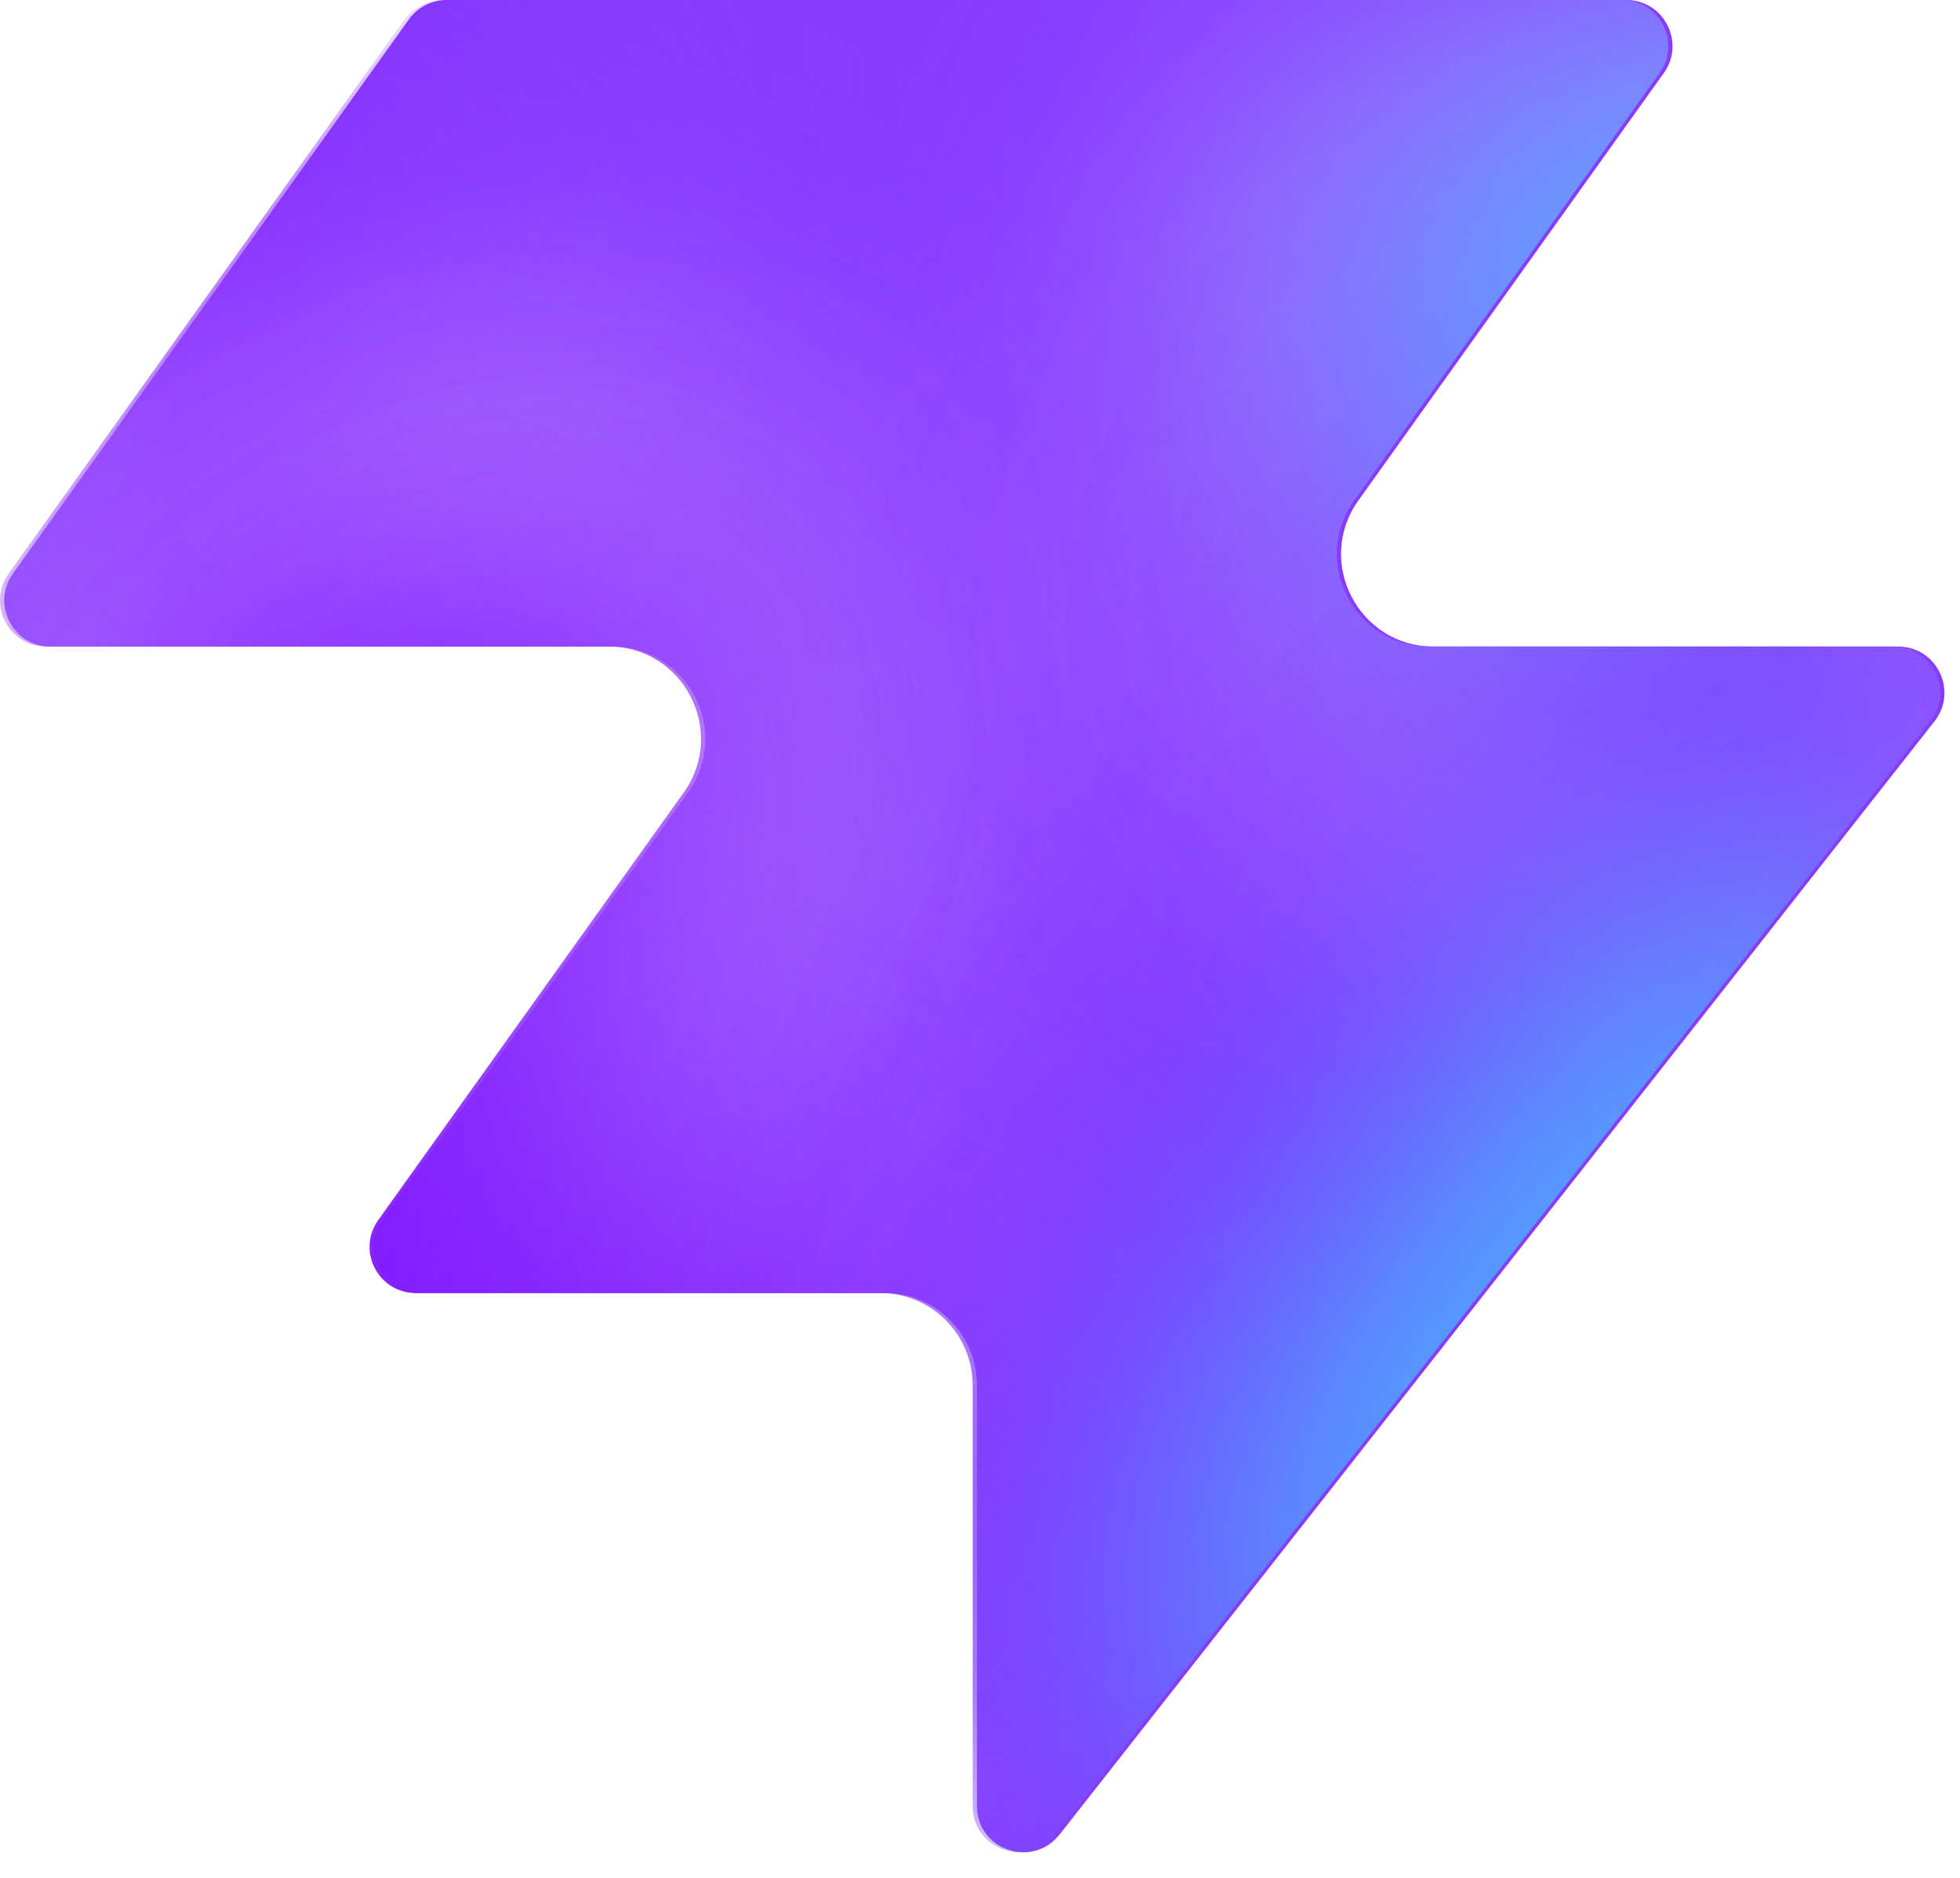
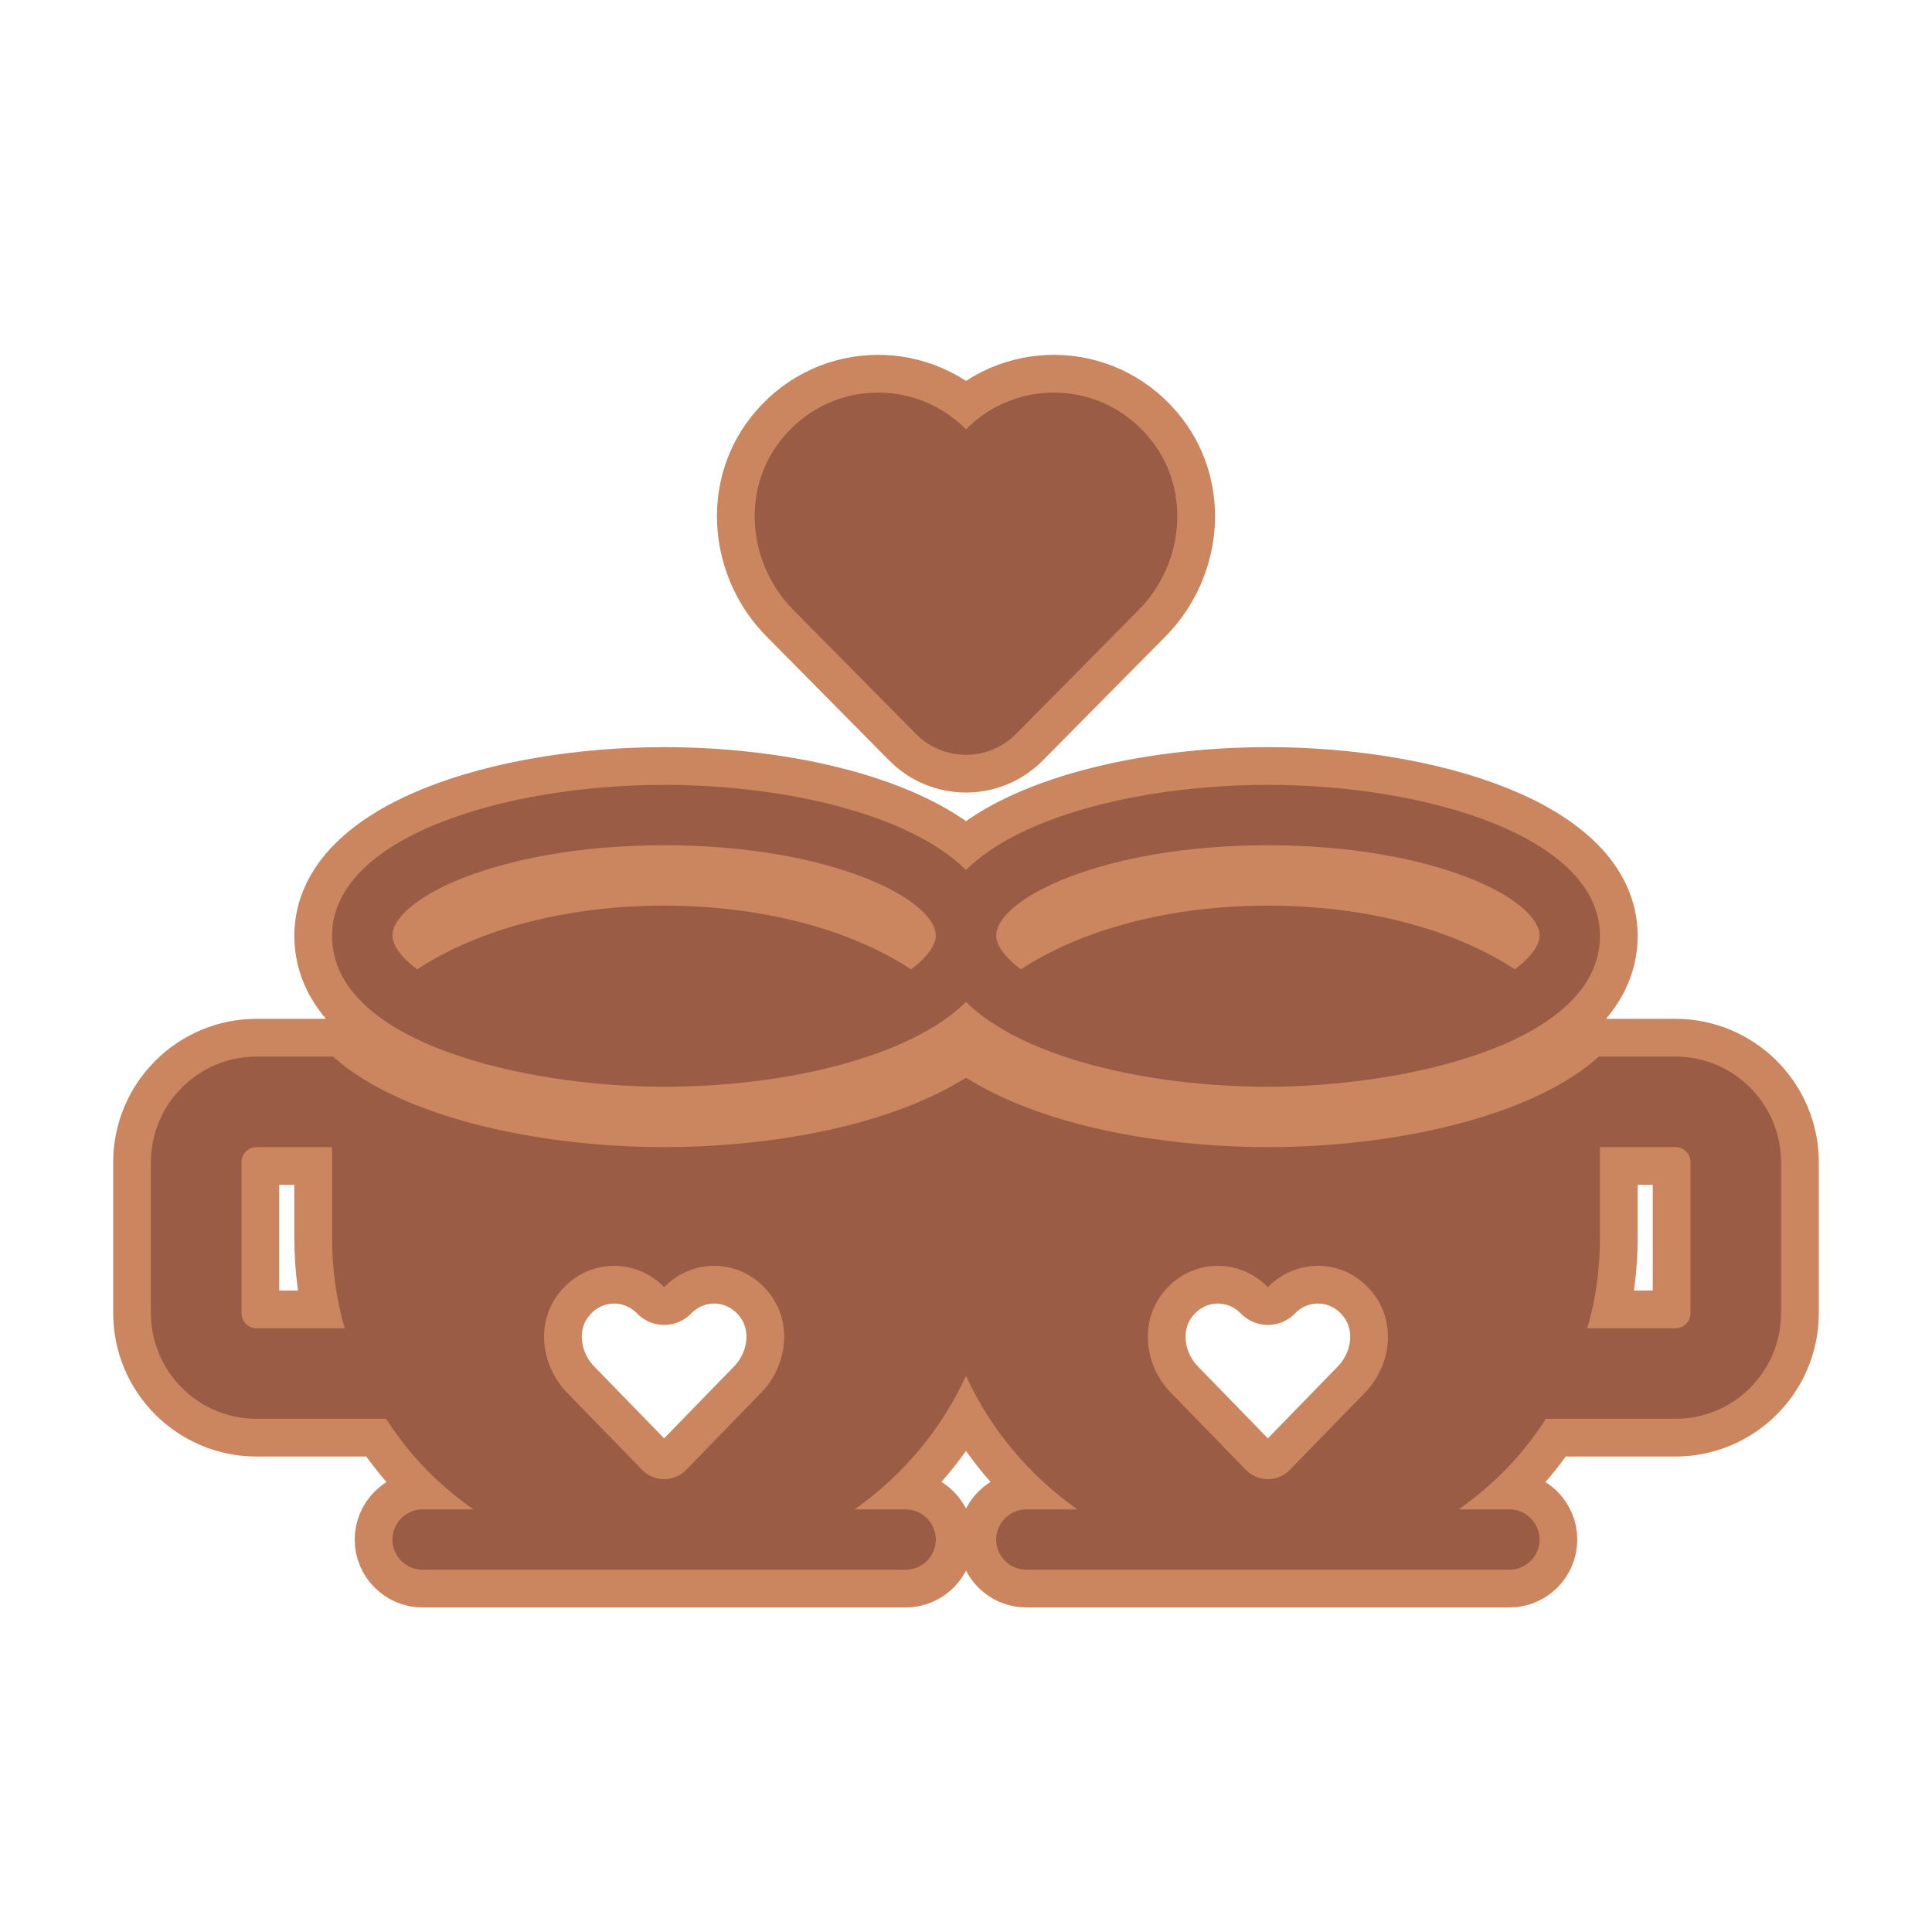
- <svg xmlns="http://www.w3.org/2000/svg" width="48" height="46" fill="none" viewBox="0 0 48 46">
-   <path fill="#863bff" d="M25.946 44.938c-.664.845-2.021.375-2.021-.698V33.937a2.26 2.26 0 0 0-2.262-2.262H10.287c-.92 0-1.456-1.04-.92-1.788l7.48-10.471c1.07-1.497 0-3.578-1.842-3.578H1.237c-.92 0-1.456-1.04-.92-1.788L10.013.474c.214-.297.556-.474.92-.474h28.894c.92 0 1.456 1.04.92 1.788l-7.48 10.471c-1.07 1.498 0 3.579 1.842 3.579h11.377c.943 0 1.473 1.088.89 1.83L25.947 44.94z" style="fill:#863bff;fill:color(display-p3 .525 .23 1);fill-opacity:1" />
-   <mask id="a" width="48" height="46" x="0" y="0" maskUnits="userSpaceOnUse" style="mask-type:alpha">
-     <path fill="#000" d="M25.842 44.938c-.664.844-2.021.375-2.021-.698V33.937a2.26 2.26 0 0 0-2.262-2.262H10.183c-.92 0-1.456-1.04-.92-1.788l7.48-10.471c1.07-1.498 0-3.579-1.842-3.579H1.133c-.92 0-1.456-1.04-.92-1.787L9.91.473c.214-.297.556-.474.92-.474h28.894c.92 0 1.456 1.04.92 1.788l-7.48 10.471c-1.07 1.498 0 3.578 1.842 3.578h11.377c.943 0 1.473 1.088.89 1.832L25.843 44.94z" style="fill:#000;fill-opacity:1" />
-   </mask>
-   <g mask="url(#a)">
-     <g filter="url(#b)">
-       <ellipse cx="5.508" cy="14.704" fill="#ede6ff" rx="5.508" ry="14.704" style="fill:#ede6ff;fill:color(display-p3 .927 .903 1);fill-opacity:1" transform="matrix(.00324 1 1 -.00324 -4.47 31.516)" />
+ <svg xmlns="http://www.w3.org/2000/svg" fill="#9a5c44" width="64px" height="64px" viewBox="0 0 512.00 512.00" version="1.1" xml:space="preserve" stroke="#9a5c44" stroke-width="0.005">
+   <g id="SVGRepo_bgCarrier" stroke-width="0" />
+   <g id="SVGRepo_tracerCarrier" stroke-linecap="round" stroke-linejoin="round" stroke="#cb865f" stroke-width="20">
+     <g id="coffee-cups-tea-love-heart">
+       <path d="M210.239,161.63c-11.85-11.979-13.889-31.229-3.614-44.605c12.414-16.161,35.529-17.243,49.375-3.245 c13.847-13.998,36.961-12.917,49.375,3.245c10.275,13.375,8.235,32.626-3.614,44.605l-32.5,32.855 c-7.318,7.398-19.204,7.398-26.522,0L210.239,161.63z M88,248c0-26,45.36-40,88-40c31.84,0,65.12,7.76,80,22.56 c14.88-14.8,48.16-22.56,80-22.56c42.64,0,88,14,88,40c0,28.56-51.68,40-88,40c-32.08,0-65.2-7.84-80-22.48 C241.2,280.16,208.08,288,176,288C139.68,288,88,276.56,88,248z M264,248c0,3.28,3.92,6.96,6.56,8.88 c16.48-10.8,40-16.88,65.44-16.88c25.52,0,48.96,6.08,65.44,16.88c2.64-1.92,6.56-5.6,6.56-8.88c0-9.76-28.08-24-72-24 S264,238.24,264,248z M104,248c0,3.28,3.92,6.96,6.56,8.88C127.04,246.08,150.48,240,176,240c25.44,0,48.96,6.08,65.44,16.88 c2.64-1.92,6.56-5.6,6.56-8.88c0-9.76-28.08-24-72-24S104,238.24,104,248z M472,308v40c0,15.44-12.56,28-28,28h-34.32 c-6.56,10.08-13.76,17.36-23.12,24H400c4.4,0,8,3.6,8,8s-3.6,8-8,8H272c-4.4,0-8-3.6-8-8s3.6-8,8-8h13.52 c-12.72-8.96-22.96-21.12-29.52-35.36c-6.56,14.24-16.8,26.4-29.52,35.36H240c4.4,0,8,3.6,8,8s-3.6,8-8,8H112c-4.4,0-8-3.6-8-8 s3.6-8,8-8h13.44c-9.36-6.64-16.56-13.92-23.12-24H68c-15.44,0-28-12.56-28-28v-40c0-15.44,12.56-28,28-28h20v-0.16 c0.08,0.08,0.16,0.16,0.24,0.16c18.16,16.24,54.8,24,87.76,24c22.32,0,50.48-3.6,72-14c2.8-1.36,5.44-2.8,8-4.4 c2.56,1.6,5.2,3.04,8,4.4c21.52,10.4,49.68,14,72,14c32.96,0,69.6-7.76,87.76-24c0.08,0,0.16-0.08,0.24-0.16V280h20 C459.44,280,472,292.56,472,308z M91.36,352c-2.24-7.6-3.36-15.68-3.36-24v-24H68c-2.24,0-4,1.76-4,4v40c0,2.24,1.76,4,4,4H91.36z M203.76,342.56c-7.12-8.96-20-9.44-27.76-1.44c-7.76-8-20.64-7.52-27.76,1.44c-6.32,7.84-4.96,19.36,2.08,26.56l19.92,20.48 c3.2,3.2,8.32,3.2,11.52,0l19.92-20.48C208.72,361.92,210.08,350.4,203.76,342.56z M363.76,342.56c-7.12-8.96-20-9.44-27.76-1.44 c-7.76-8-20.64-7.52-27.76,1.44c-6.32,7.84-4.96,19.36,2.08,26.56l19.92,20.48c3.2,3.2,8.32,3.2,11.52,0l19.92-20.48 C368.72,361.92,370.08,350.4,363.76,342.56z M448,308c0-2.24-1.76-4-4-4h-20v24c0,8.32-1.12,16.4-3.36,24H444c2.24,0,4-1.76,4-4 V308z" />
    </g>
-     <g filter="url(#c)">
-       <ellipse cx="10.399" cy="29.851" fill="#ede6ff" rx="10.399" ry="29.851" style="fill:#ede6ff;fill:color(display-p3 .927 .903 1);fill-opacity:1" transform="matrix(.00324 1 1 -.00324 -39.328 7.883)" />
+     <g id="Layer_1" />
+   </g>
+   <g id="SVGRepo_iconCarrier">
+     <g id="coffee-cups-tea-love-heart">
+       <path d="M210.239,161.63c-11.85-11.979-13.889-31.229-3.614-44.605c12.414-16.161,35.529-17.243,49.375-3.245 c13.847-13.998,36.961-12.917,49.375,3.245c10.275,13.375,8.235,32.626-3.614,44.605l-32.5,32.855 c-7.318,7.398-19.204,7.398-26.522,0L210.239,161.63z M88,248c0-26,45.36-40,88-40c31.84,0,65.12,7.76,80,22.56 c14.88-14.8,48.16-22.56,80-22.56c42.64,0,88,14,88,40c0,28.56-51.68,40-88,40c-32.08,0-65.2-7.84-80-22.48 C241.2,280.16,208.08,288,176,288C139.68,288,88,276.56,88,248z M264,248c0,3.28,3.92,6.96,6.56,8.88 c16.48-10.8,40-16.88,65.44-16.88c25.52,0,48.96,6.08,65.44,16.88c2.64-1.92,6.56-5.6,6.56-8.88c0-9.76-28.08-24-72-24 S264,238.24,264,248z M104,248c0,3.28,3.92,6.96,6.56,8.88C127.04,246.08,150.48,240,176,240c25.44,0,48.96,6.08,65.44,16.88 c2.64-1.92,6.56-5.6,6.56-8.88c0-9.76-28.08-24-72-24S104,238.24,104,248z M472,308v40c0,15.44-12.56,28-28,28h-34.32 c-6.56,10.08-13.76,17.36-23.12,24H400c4.4,0,8,3.6,8,8s-3.6,8-8,8H272c-4.4,0-8-3.6-8-8s3.6-8,8-8h13.52 c-12.72-8.96-22.96-21.12-29.52-35.36c-6.56,14.24-16.8,26.4-29.52,35.36H240c4.4,0,8,3.6,8,8s-3.6,8-8,8H112c-4.4,0-8-3.6-8-8 s3.6-8,8-8h13.44c-9.36-6.64-16.56-13.92-23.12-24H68c-15.44,0-28-12.56-28-28v-40c0-15.44,12.56-28,28-28h20v-0.16 c0.08,0.08,0.16,0.16,0.24,0.16c18.16,16.24,54.8,24,87.76,24c22.32,0,50.48-3.6,72-14c2.8-1.36,5.44-2.8,8-4.4 c2.56,1.6,5.2,3.04,8,4.4c21.52,10.4,49.68,14,72,14c32.96,0,69.6-7.76,87.76-24c0.08,0,0.16-0.08,0.24-0.16V280h20 C459.44,280,472,292.56,472,308z M91.36,352c-2.24-7.6-3.36-15.68-3.36-24v-24H68c-2.24,0-4,1.76-4,4v40c0,2.24,1.76,4,4,4H91.36z M203.76,342.56c-7.12-8.96-20-9.44-27.76-1.44c-7.76-8-20.64-7.52-27.76,1.44c-6.32,7.84-4.96,19.36,2.08,26.56l19.92,20.48 c3.2,3.2,8.32,3.2,11.52,0l19.92-20.48C208.72,361.92,210.08,350.4,203.76,342.56z M363.76,342.56c-7.12-8.96-20-9.44-27.76-1.44 c-7.76-8-20.64-7.52-27.76,1.44c-6.32,7.84-4.96,19.36,2.08,26.56l19.92,20.48c3.2,3.2,8.32,3.2,11.52,0l19.92-20.48 C368.72,361.92,370.08,350.4,363.76,342.56z M448,308c0-2.24-1.76-4-4-4h-20v24c0,8.32-1.12,16.4-3.36,24H444c2.24,0,4-1.76,4-4 V308z" />
    </g>
-     <g filter="url(#d)">
-       <ellipse cx="5.508" cy="30.487" fill="#7e14ff" rx="5.508" ry="30.487" style="fill:#7e14ff;fill:color(display-p3 .492 .077 1);fill-opacity:1" transform="rotate(89.814 -25.913 -14.639)scale(1 -1)" />
-     </g>
-     <g filter="url(#e)">
-       <ellipse cx="5.508" cy="30.599" fill="#7e14ff" rx="5.508" ry="30.599" style="fill:#7e14ff;fill:color(display-p3 .492 .077 1);fill-opacity:1" transform="rotate(89.814 -32.644 -3.334)scale(1 -1)" />
-     </g>
-     <g filter="url(#f)">
-       <ellipse cx="5.508" cy="30.599" fill="#7e14ff" rx="5.508" ry="30.599" style="fill:#7e14ff;fill:color(display-p3 .492 .077 1);fill-opacity:1" transform="matrix(.00324 1 1 -.00324 -34.34 30.47)" />
-     </g>
-     <g filter="url(#g)">
-       <ellipse cx="14.072" cy="22.078" fill="#ede6ff" rx="14.072" ry="22.078" style="fill:#ede6ff;fill:color(display-p3 .927 .903 1);fill-opacity:1" transform="rotate(93.35 24.506 48.493)scale(-1 1)" />
-     </g>
-     <g filter="url(#h)">
-       <ellipse cx="3.47" cy="21.501" fill="#7e14ff" rx="3.47" ry="21.501" style="fill:#7e14ff;fill:color(display-p3 .492 .077 1);fill-opacity:1" transform="rotate(89.009 28.708 47.59)scale(-1 1)" />
-     </g>
-     <g filter="url(#i)">
-       <ellipse cx="3.47" cy="21.501" fill="#7e14ff" rx="3.47" ry="21.501" style="fill:#7e14ff;fill:color(display-p3 .492 .077 1);fill-opacity:1" transform="rotate(89.009 28.708 47.59)scale(-1 1)" />
-     </g>
-     <g filter="url(#j)">
-       <ellipse cx=".387" cy="8.972" fill="#7e14ff" rx="4.407" ry="29.108" style="fill:#7e14ff;fill:color(display-p3 .492 .077 1);fill-opacity:1" transform="rotate(39.51 .387 8.972)" />
-     </g>
-     <g filter="url(#k)">
-       <ellipse cx="47.523" cy="-6.092" fill="#7e14ff" rx="4.407" ry="29.108" style="fill:#7e14ff;fill:color(display-p3 .492 .077 1);fill-opacity:1" transform="rotate(37.892 47.523 -6.092)" />
-     </g>
-     <g filter="url(#l)">
-       <ellipse cx="41.412" cy="6.333" fill="#47bfff" rx="5.971" ry="9.665" style="fill:#47bfff;fill:color(display-p3 .28 .748 1);fill-opacity:1" transform="rotate(37.892 41.412 6.333)" />
-     </g>
-     <g filter="url(#m)">
-       <ellipse cx="-1.879" cy="38.332" fill="#7e14ff" rx="4.407" ry="29.108" style="fill:#7e14ff;fill:color(display-p3 .492 .077 1);fill-opacity:1" transform="rotate(37.892 -1.88 38.332)" />
-     </g>
-     <g filter="url(#n)">
-       <ellipse cx="-1.879" cy="38.332" fill="#7e14ff" rx="4.407" ry="29.108" style="fill:#7e14ff;fill:color(display-p3 .492 .077 1);fill-opacity:1" transform="rotate(37.892 -1.88 38.332)" />
-     </g>
-     <g filter="url(#o)">
-       <ellipse cx="35.651" cy="29.907" fill="#7e14ff" rx="4.407" ry="29.108" style="fill:#7e14ff;fill:color(display-p3 .492 .077 1);fill-opacity:1" transform="rotate(37.892 35.651 29.907)" />
-     </g>
-     <g filter="url(#p)">
-       <ellipse cx="38.418" cy="32.4" fill="#47bfff" rx="5.971" ry="15.297" style="fill:#47bfff;fill:color(display-p3 .28 .748 1);fill-opacity:1" transform="rotate(37.892 38.418 32.4)" />
-     </g>
+     <g id="Layer_1" />
  </g>
-   <defs>
-     <filter id="b" width="60.045" height="41.654" x="-19.77" y="16.149" color-interpolation-filters="sRGB" filterUnits="userSpaceOnUse">
-       <feFlood flood-opacity="0" result="BackgroundImageFix" />
-       <feBlend in="SourceGraphic" in2="BackgroundImageFix" result="shape" />
-       <feGaussianBlur result="effect1_foregroundBlur_2002_17158" stdDeviation="7.659" />
-     </filter>
-     <filter id="c" width="90.34" height="51.437" x="-54.613" y="-7.533" color-interpolation-filters="sRGB" filterUnits="userSpaceOnUse">
-       <feFlood flood-opacity="0" result="BackgroundImageFix" />
-       <feBlend in="SourceGraphic" in2="BackgroundImageFix" result="shape" />
-       <feGaussianBlur result="effect1_foregroundBlur_2002_17158" stdDeviation="7.659" />
-     </filter>
-     <filter id="d" width="79.355" height="29.4" x="-49.64" y="2.03" color-interpolation-filters="sRGB" filterUnits="userSpaceOnUse">
-       <feFlood flood-opacity="0" result="BackgroundImageFix" />
-       <feBlend in="SourceGraphic" in2="BackgroundImageFix" result="shape" />
-       <feGaussianBlur result="effect1_foregroundBlur_2002_17158" stdDeviation="4.596" />
-     </filter>
-     <filter id="e" width="79.579" height="29.4" x="-45.045" y="20.029" color-interpolation-filters="sRGB" filterUnits="userSpaceOnUse">
-       <feFlood flood-opacity="0" result="BackgroundImageFix" />
-       <feBlend in="SourceGraphic" in2="BackgroundImageFix" result="shape" />
-       <feGaussianBlur result="effect1_foregroundBlur_2002_17158" stdDeviation="4.596" />
-     </filter>
-     <filter id="f" width="79.579" height="29.4" x="-43.513" y="21.178" color-interpolation-filters="sRGB" filterUnits="userSpaceOnUse">
-       <feFlood flood-opacity="0" result="BackgroundImageFix" />
-       <feBlend in="SourceGraphic" in2="BackgroundImageFix" result="shape" />
-       <feGaussianBlur result="effect1_foregroundBlur_2002_17158" stdDeviation="4.596" />
-     </filter>
-     <filter id="g" width="74.749" height="58.852" x="15.756" y="-17.901" color-interpolation-filters="sRGB" filterUnits="userSpaceOnUse">
-       <feFlood flood-opacity="0" result="BackgroundImageFix" />
-       <feBlend in="SourceGraphic" in2="BackgroundImageFix" result="shape" />
-       <feGaussianBlur result="effect1_foregroundBlur_2002_17158" stdDeviation="7.659" />
-     </filter>
-     <filter id="h" width="61.377" height="25.362" x="23.548" y="2.284" color-interpolation-filters="sRGB" filterUnits="userSpaceOnUse">
-       <feFlood flood-opacity="0" result="BackgroundImageFix" />
-       <feBlend in="SourceGraphic" in2="BackgroundImageFix" result="shape" />
-       <feGaussianBlur result="effect1_foregroundBlur_2002_17158" stdDeviation="4.596" />
-     </filter>
-     <filter id="i" width="61.377" height="25.362" x="23.548" y="2.284" color-interpolation-filters="sRGB" filterUnits="userSpaceOnUse">
-       <feFlood flood-opacity="0" result="BackgroundImageFix" />
-       <feBlend in="SourceGraphic" in2="BackgroundImageFix" result="shape" />
-       <feGaussianBlur result="effect1_foregroundBlur_2002_17158" stdDeviation="4.596" />
-     </filter>
-     <filter id="j" width="56.045" height="63.649" x="-27.636" y="-22.853" color-interpolation-filters="sRGB" filterUnits="userSpaceOnUse">
-       <feFlood flood-opacity="0" result="BackgroundImageFix" />
-       <feBlend in="SourceGraphic" in2="BackgroundImageFix" result="shape" />
-       <feGaussianBlur result="effect1_foregroundBlur_2002_17158" stdDeviation="4.596" />
-     </filter>
-     <filter id="k" width="54.814" height="64.646" x="20.116" y="-38.415" color-interpolation-filters="sRGB" filterUnits="userSpaceOnUse">
-       <feFlood flood-opacity="0" result="BackgroundImageFix" />
-       <feBlend in="SourceGraphic" in2="BackgroundImageFix" result="shape" />
-       <feGaussianBlur result="effect1_foregroundBlur_2002_17158" stdDeviation="4.596" />
-     </filter>
-     <filter id="l" width="33.541" height="35.313" x="24.641" y="-11.323" color-interpolation-filters="sRGB" filterUnits="userSpaceOnUse">
-       <feFlood flood-opacity="0" result="BackgroundImageFix" />
-       <feBlend in="SourceGraphic" in2="BackgroundImageFix" result="shape" />
-       <feGaussianBlur result="effect1_foregroundBlur_2002_17158" stdDeviation="4.596" />
-     </filter>
-     <filter id="m" width="54.814" height="64.646" x="-29.286" y="6.009" color-interpolation-filters="sRGB" filterUnits="userSpaceOnUse">
-       <feFlood flood-opacity="0" result="BackgroundImageFix" />
-       <feBlend in="SourceGraphic" in2="BackgroundImageFix" result="shape" />
-       <feGaussianBlur result="effect1_foregroundBlur_2002_17158" stdDeviation="4.596" />
-     </filter>
-     <filter id="n" width="54.814" height="64.646" x="-29.286" y="6.009" color-interpolation-filters="sRGB" filterUnits="userSpaceOnUse">
-       <feFlood flood-opacity="0" result="BackgroundImageFix" />
-       <feBlend in="SourceGraphic" in2="BackgroundImageFix" result="shape" />
-       <feGaussianBlur result="effect1_foregroundBlur_2002_17158" stdDeviation="4.596" />
-     </filter>
-     <filter id="o" width="54.814" height="64.646" x="8.244" y="-2.416" color-interpolation-filters="sRGB" filterUnits="userSpaceOnUse">
-       <feFlood flood-opacity="0" result="BackgroundImageFix" />
-       <feBlend in="SourceGraphic" in2="BackgroundImageFix" result="shape" />
-       <feGaussianBlur result="effect1_foregroundBlur_2002_17158" stdDeviation="4.596" />
-     </filter>
-     <filter id="p" width="39.409" height="43.623" x="18.713" y="10.588" color-interpolation-filters="sRGB" filterUnits="userSpaceOnUse">
-       <feFlood flood-opacity="0" result="BackgroundImageFix" />
-       <feBlend in="SourceGraphic" in2="BackgroundImageFix" result="shape" />
-       <feGaussianBlur result="effect1_foregroundBlur_2002_17158" stdDeviation="4.596" />
-     </filter>
-   </defs>
</svg>
